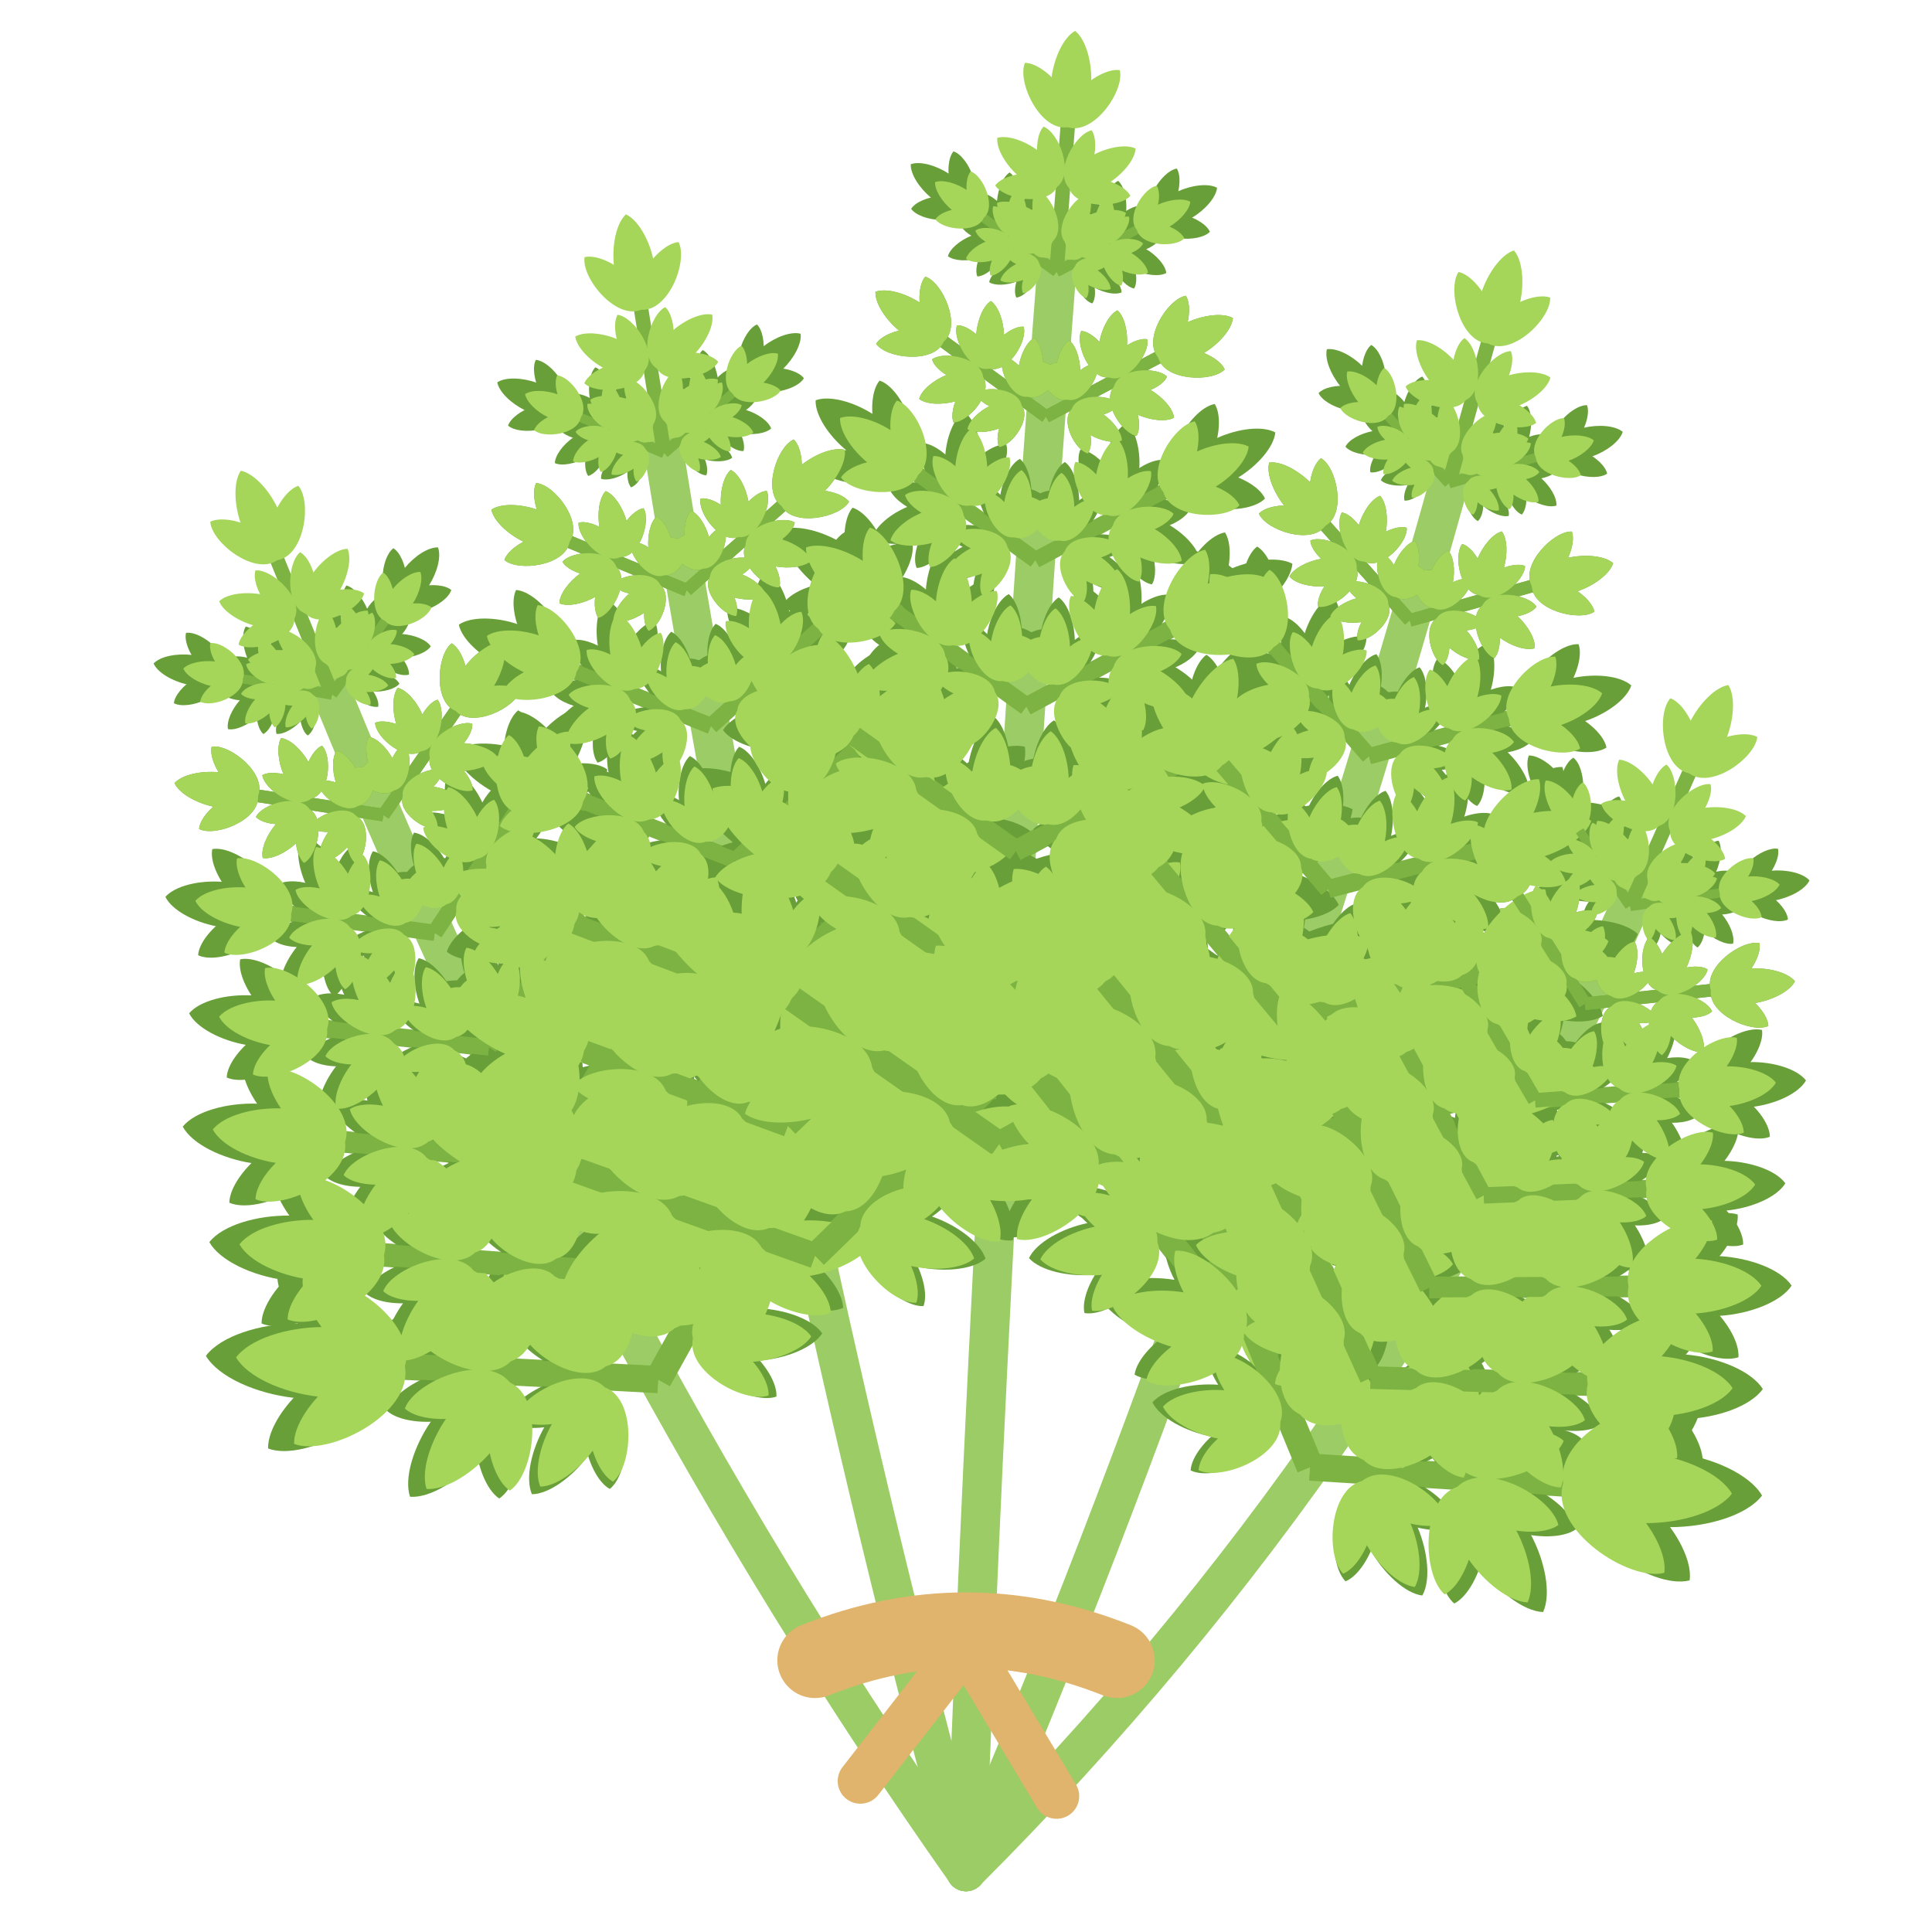
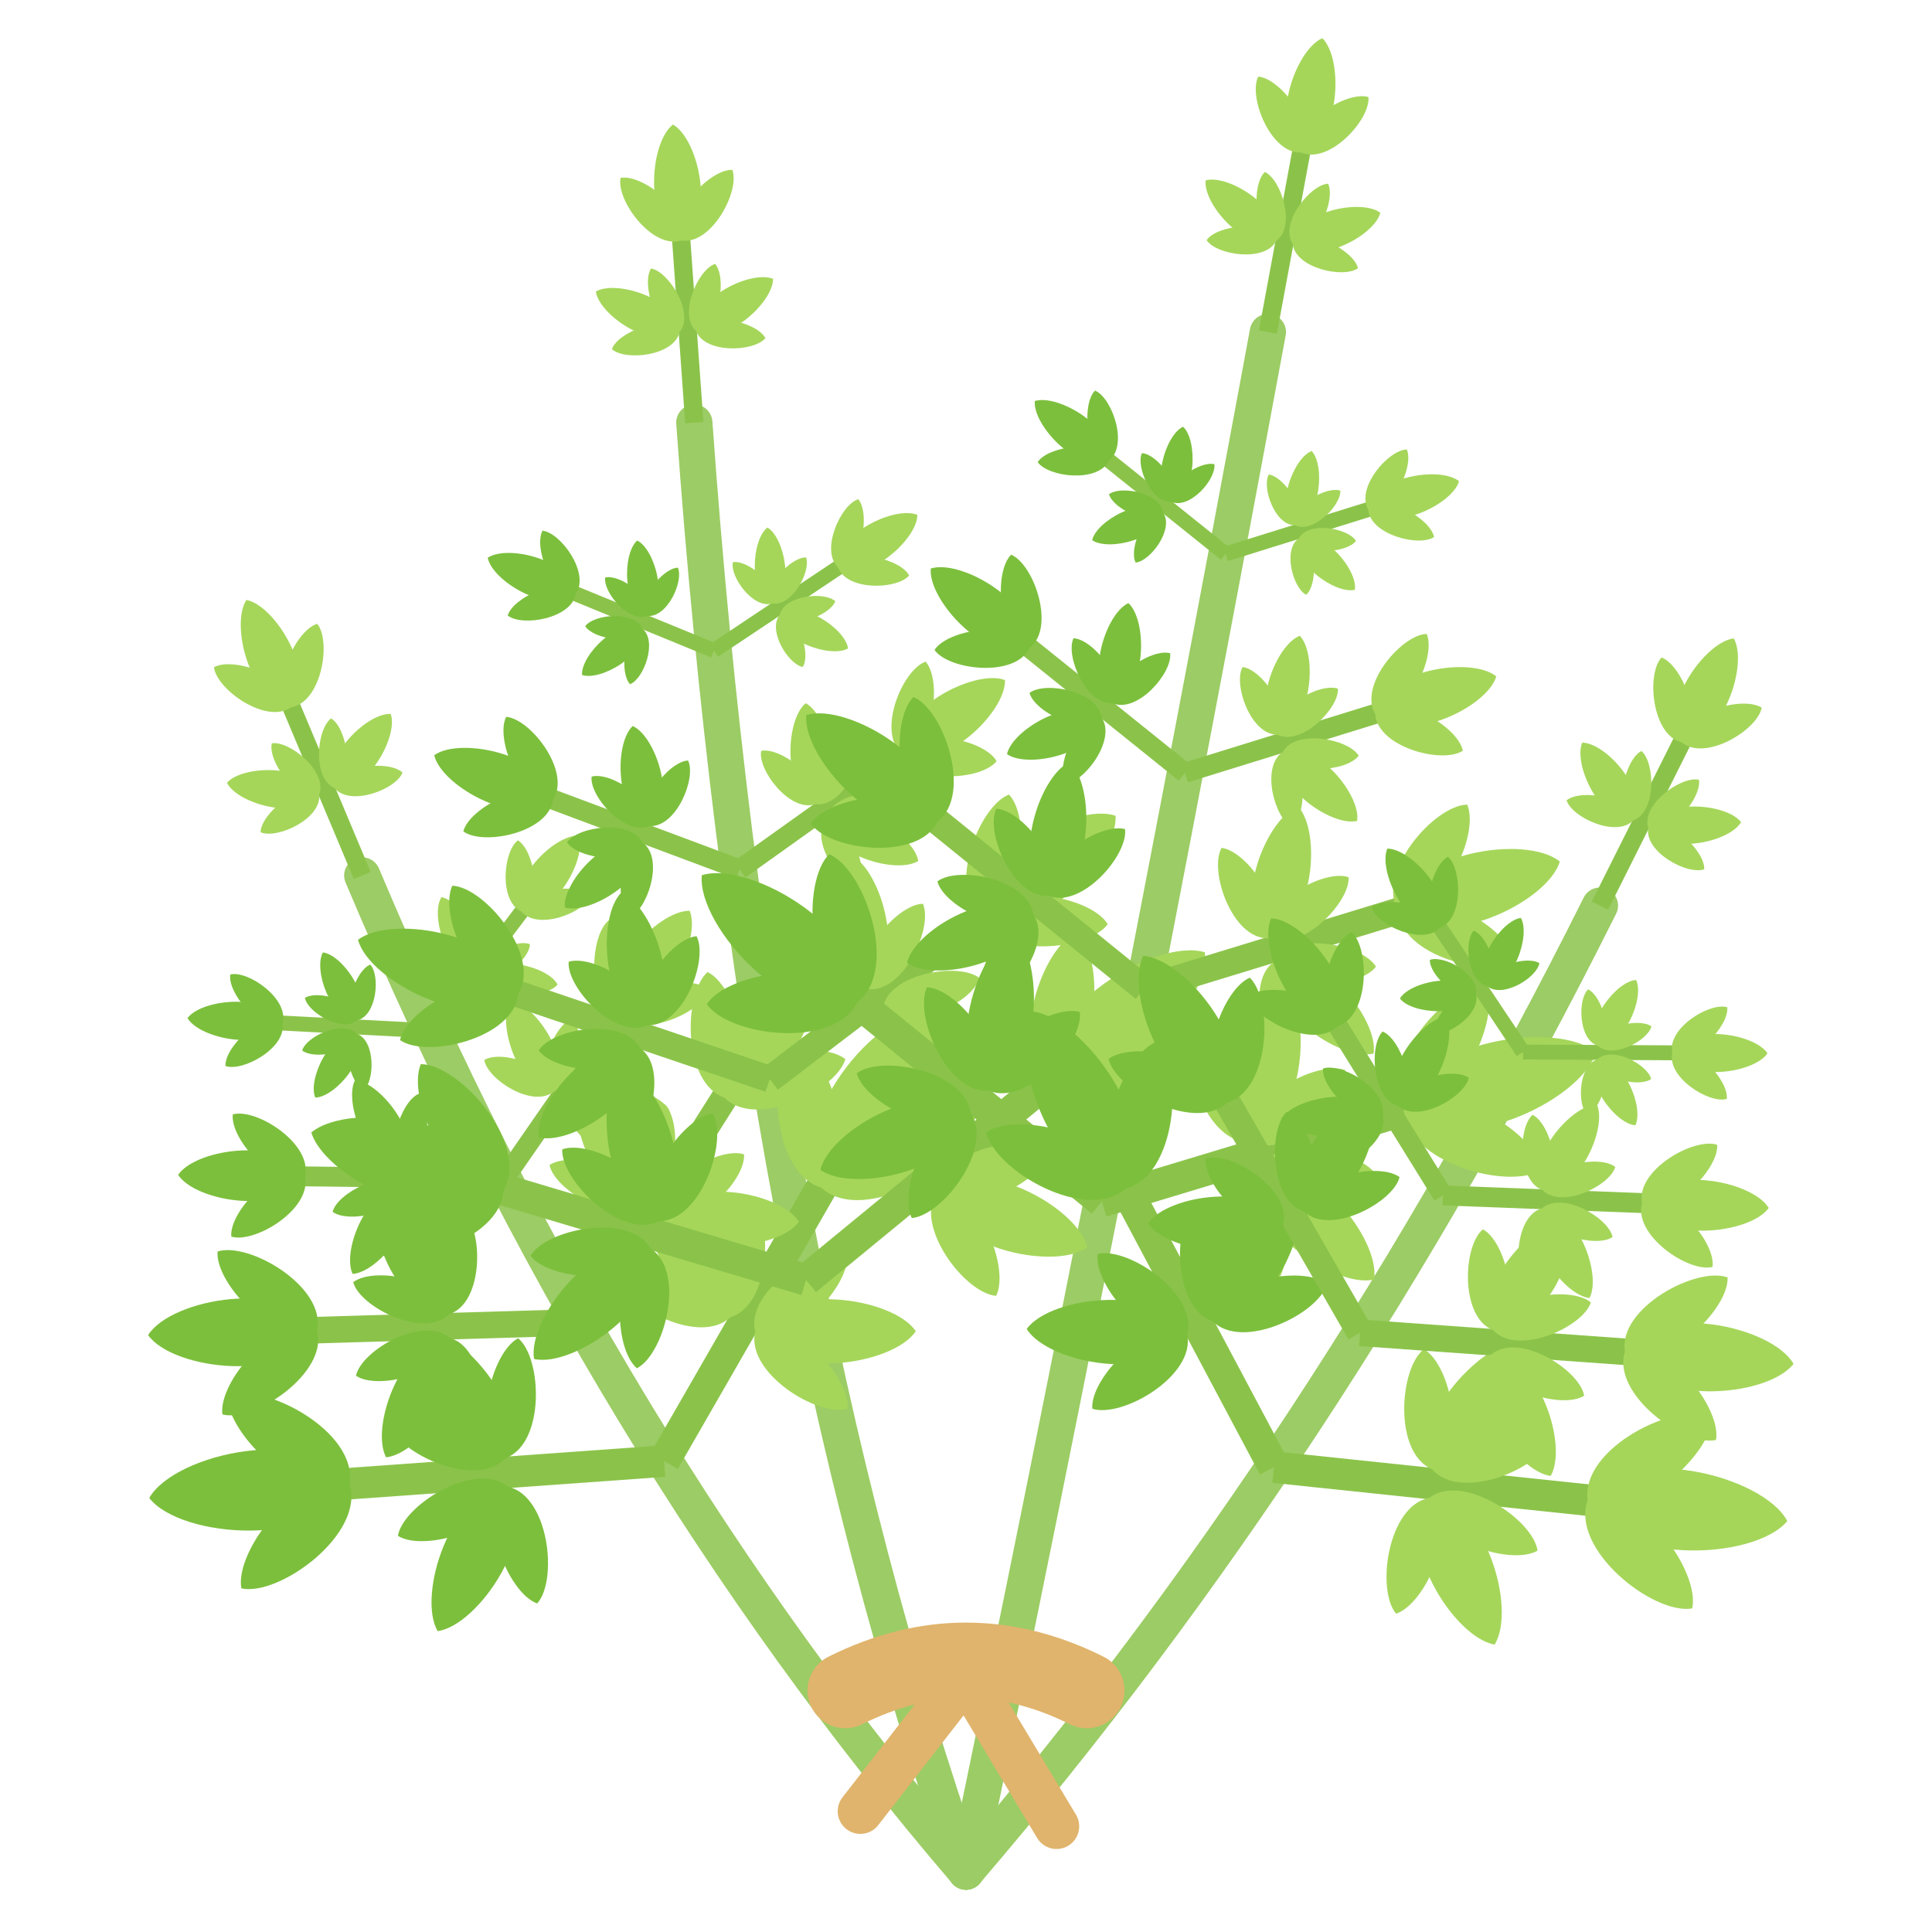
<svg xmlns="http://www.w3.org/2000/svg" viewBox="0 0 128 128">
  <defs>
    <g id="lf">
-       <path d="M0 0C-2.6 -1.2 -1.8 -6.8 0 -8C1.8 -6.8 2.6 -1.2 0 0Z" transform="rotate(-38) scale(0.8)" />
-       <path d="M0 0C-2.6 -1.2 -1.8 -6.8 0 -8C1.8 -6.8 2.6 -1.2 0 0Z" transform="rotate(38) scale(0.8)" />
-       <path d="M0 0C-2.6 -1.2 -1.8 -6.8 0 -8C1.8 -6.8 2.6 -1.2 0 0Z" transform="rotate(0) scale(1)" />
+       <path d="M0 0C-2.2 -1.1 -1.5 -6 0 -7C1.5 -6 2.2 -1.1 0 0Z" transform="rotate(-40) scale(0.75)" />
+       <path d="M0 0C-2.2 -1.1 -1.5 -6 0 -7C1.5 -6 2.2 -1.1 0 0Z" transform="rotate(40) scale(0.75)" />
+       <path d="M0 0C-2.2 -1.1 -1.5 -6 0 -7C1.5 -6 2.2 -1.1 0 0Z" transform="rotate(0) scale(1)" />
    </g>
-     <g id="pn">
-       <path d="M0 0V-13" stroke="#7cb342" stroke-width="1.2" />
-       <use href="#lf" transform="translate(0 -12)" />
-       <use href="#lf" transform="translate(-0.5 -7) rotate(-55) scale(0.8)" />
-       <use href="#lf" transform="translate(0.5 -7) rotate(55) scale(0.8)" />
-       <use href="#lf" transform="translate(-0.5 -2.5) rotate(-60) scale(0.7)" />
-       <use href="#lf" transform="translate(0.5 -2.5) rotate(60) scale(0.7)" />
+     <g id="pa" fill="#a5d65a">
+       <path d="M0 0V-12" stroke="#8bc34a" stroke-width="1.1" />
+       <use href="#lf" transform="translate(0 -11)" />
+       <use href="#lf" transform="translate(-0.5 -5.5) rotate(-60) scale(0.8)" />
+       <use href="#lf" transform="translate(0.5 -5.5) rotate(60) scale(0.8)" />
+     </g>
+     <g id="pb" fill="#7cbf3c">
+       <path d="M0 0V-12" stroke="#8bc34a" stroke-width="1.1" />
+       <use href="#lf" transform="translate(0 -11)" />
+       <use href="#lf" transform="translate(-0.5 -5.5) rotate(-60) scale(0.8)" />
+       <use href="#lf" transform="translate(0.5 -5.5) rotate(60) scale(0.8)" />
    </g>
  </defs>
-   <path d="M64 124Q40 90 22 46" stroke="#9ccc65" stroke-width="2.6" fill="none" stroke-linecap="round" />
-   <path d="M64 124Q52 80 44 30" stroke="#9ccc65" stroke-width="2.6" fill="none" stroke-linecap="round" />
-   <path d="M64 124Q66 70 70 18" stroke="#9ccc65" stroke-width="2.6" fill="none" stroke-linecap="round" />
-   <path d="M64 124Q82 82 96 32" stroke="#9ccc65" stroke-width="2.6" fill="none" stroke-linecap="round" />
-   <path d="M64 124Q92 96 108 60" stroke="#9ccc65" stroke-width="2.6" fill="none" stroke-linecap="round" />
-   <g fill="#689f38">
-     <use href="#pn" transform="translate(43.6 91.4) rotate(-87) scale(1.5)" />
-     <use href="#pn" transform="translate(43.6 91.4) rotate(29) scale(1.5)" />
-     <use href="#pn" transform="translate(39.8 84.2) rotate(-85.8) scale(1.3)" />
-     <use href="#pn" transform="translate(39.8 84.2) rotate(30.2) scale(1.3)" />
-     <use href="#pn" transform="translate(36 76.9) rotate(-84.6) scale(1.2)" />
-     <use href="#pn" transform="translate(36 76.9) rotate(31.4) scale(1.2)" />
-     <use href="#pn" transform="translate(32.4 69.4) rotate(-83.5) scale(1)" />
-     <use href="#pn" transform="translate(32.4 69.4) rotate(32.5) scale(1)" />
-     <use href="#pn" transform="translate(28.8 61.8) rotate(-82.4) scale(0.9)" />
-     <use href="#pn" transform="translate(28.8 61.8) rotate(33.6) scale(0.9)" />
-     <use href="#pn" transform="translate(25.4 54) rotate(-81.3) scale(0.7)" />
-     <use href="#pn" transform="translate(25.4 54) rotate(34.7) scale(0.7)" />
-     <use href="#pn" transform="translate(22 46) rotate(-80.2) scale(0.6)" />
-     <use href="#pn" transform="translate(22 46) rotate(35.8) scale(0.6)" />
-     <use href="#pn" transform="translate(54 83.2) rotate(-70.3) scale(1.5)" />
-     <use href="#pn" transform="translate(54 83.2) rotate(45.7) scale(1.5)" />
-     <use href="#pn" transform="translate(52.2 74.6) rotate(-69.8) scale(1.3)" />
-     <use href="#pn" transform="translate(52.2 74.6) rotate(46.2) scale(1.3)" />
-     <use href="#pn" transform="translate(50.4 65.9) rotate(-69.2) scale(1.2)" />
-     <use href="#pn" transform="translate(50.4 65.9) rotate(46.8) scale(1.2)" />
-     <use href="#pn" transform="translate(48.7 57) rotate(-68.7) scale(1)" />
-     <use href="#pn" transform="translate(48.7 57) rotate(47.3) scale(1)" />
-     <use href="#pn" transform="translate(47.1 48.1) rotate(-68.1) scale(0.9)" />
-     <use href="#pn" transform="translate(47.1 48.1) rotate(47.9) scale(0.9)" />
-     <use href="#pn" transform="translate(45.5 39.1) rotate(-67.6) scale(0.7)" />
-     <use href="#pn" transform="translate(45.5 39.1) rotate(48.4) scale(0.7)" />
-     <use href="#pn" transform="translate(44 30) rotate(-67.1) scale(0.6)" />
-     <use href="#pn" transform="translate(44 30) rotate(48.9) scale(0.6)" />
-     <use href="#pn" transform="translate(66.2 75.8) rotate(-54.9) scale(1.5)" />
-     <use href="#pn" transform="translate(66.2 75.8) rotate(61.1) scale(1.5)" />
-     <use href="#pn" transform="translate(66.8 66.1) rotate(-54.7) scale(1.3)" />
-     <use href="#pn" transform="translate(66.8 66.1) rotate(61.3) scale(1.3)" />
-     <use href="#pn" transform="translate(67.3 56.4) rotate(-54.5) scale(1.2)" />
-     <use href="#pn" transform="translate(67.3 56.4) rotate(61.5) scale(1.2)" />
-     <use href="#pn" transform="translate(68 46.8) rotate(-54.2) scale(1)" />
-     <use href="#pn" transform="translate(68 46.8) rotate(61.8) scale(1)" />
-     <use href="#pn" transform="translate(68.6 37.1) rotate(-54) scale(0.9)" />
-     <use href="#pn" transform="translate(68.6 37.1) rotate(62) scale(0.9)" />
-     <use href="#pn" transform="translate(69.3 27.6) rotate(-53.8) scale(0.7)" />
-     <use href="#pn" transform="translate(69.3 27.6) rotate(62.2) scale(0.7)" />
-     <use href="#pn" transform="translate(70 18) rotate(-53.6) scale(0.6)" />
-     <use href="#pn" transform="translate(70 18) rotate(62.4) scale(0.6)" />
-     <use href="#pn" transform="translate(79.4 84.6) rotate(-38.4) scale(1.5)" />
-     <use href="#pn" transform="translate(79.4 84.6) rotate(77.6) scale(1.5)" />
-     <use href="#pn" transform="translate(82.3 76.2) rotate(-39.1) scale(1.3)" />
-     <use href="#pn" transform="translate(82.3 76.2) rotate(76.9) scale(1.3)" />
-     <use href="#pn" transform="translate(85.2 67.6) rotate(-39.8) scale(1.2)" />
-     <use href="#pn" transform="translate(85.2 67.6) rotate(76.2) scale(1.2)" />
-     <use href="#pn" transform="translate(88 58.9) rotate(-40.5) scale(1)" />
-     <use href="#pn" transform="translate(88 58.9) rotate(75.5) scale(1)" />
-     <use href="#pn" transform="translate(90.7 50.1) rotate(-41.1) scale(0.9)" />
-     <use href="#pn" transform="translate(90.7 50.1) rotate(74.9) scale(0.9)" />
-     <use href="#pn" transform="translate(93.4 41.1) rotate(-41.7) scale(0.7)" />
-     <use href="#pn" transform="translate(93.4 41.1) rotate(74.3) scale(0.7)" />
-     <use href="#pn" transform="translate(96 32) rotate(-42.4) scale(0.6)" />
-     <use href="#pn" transform="translate(96 32) rotate(73.6) scale(0.6)" />
-     <use href="#pn" transform="translate(86.8 97.2) rotate(-22.4) scale(1.5)" />
-     <use href="#pn" transform="translate(86.8 97.2) rotate(93.6) scale(1.5)" />
-     <use href="#pn" transform="translate(90.8 91.3) rotate(-24.4) scale(1.3)" />
-     <use href="#pn" transform="translate(90.8 91.3) rotate(91.6) scale(1.3)" />
-     <use href="#pn" transform="translate(94.7 85.3) rotate(-26.3) scale(1.2)" />
-     <use href="#pn" transform="translate(94.7 85.3) rotate(89.7) scale(1.2)" />
-     <use href="#pn" transform="translate(98.3 79.2) rotate(-28.3) scale(1)" />
-     <use href="#pn" transform="translate(98.3 79.2) rotate(87.7) scale(1)" />
-     <use href="#pn" transform="translate(101.7 72.9) rotate(-30.2) scale(0.9)" />
-     <use href="#pn" transform="translate(101.7 72.9) rotate(85.8) scale(0.9)" />
-     <use href="#pn" transform="translate(105 66.5) rotate(-32.1) scale(0.7)" />
-     <use href="#pn" transform="translate(105 66.5) rotate(83.9) scale(0.7)" />
-     <use href="#pn" transform="translate(108 60) rotate(-34) scale(0.6)" />
-     <use href="#pn" transform="translate(108 60) rotate(82) scale(0.6)" />
-   </g>
-   <g fill="#a5d65a">
-     <use href="#pn" transform="translate(43.6 91.4) rotate(-87) scale(1.4)" />
-     <use href="#pn" transform="translate(43.6 91.4) rotate(29) scale(1.4)" />
-     <use href="#pn" transform="translate(39.8 84.2) rotate(-85.8) scale(1.2)" />
-     <use href="#pn" transform="translate(39.8 84.2) rotate(30.2) scale(1.2)" />
-     <use href="#pn" transform="translate(36 76.9) rotate(-84.6) scale(1.1)" />
-     <use href="#pn" transform="translate(36 76.9) rotate(31.4) scale(1.1)" />
-     <use href="#pn" transform="translate(32.4 69.4) rotate(-83.5) scale(0.9)" />
-     <use href="#pn" transform="translate(32.4 69.4) rotate(32.5) scale(0.9)" />
-     <use href="#pn" transform="translate(28.8 61.8) rotate(-82.4) scale(0.8)" />
-     <use href="#pn" transform="translate(28.8 61.8) rotate(33.6) scale(0.8)" />
-     <use href="#pn" transform="translate(25.4 54) rotate(-81.3) scale(0.7)" />
-     <use href="#pn" transform="translate(25.4 54) rotate(34.7) scale(0.7)" />
-     <use href="#pn" transform="translate(22 46) rotate(-80.2) scale(0.5)" />
-     <use href="#pn" transform="translate(22 46) rotate(35.8) scale(0.5)" />
-     <use href="#pn" transform="translate(22 46) rotate(-22.2) scale(0.8)" />
-     <use href="#pn" transform="translate(54 83.2) rotate(-70.3) scale(1.4)" />
-     <use href="#pn" transform="translate(54 83.2) rotate(45.7) scale(1.4)" />
-     <use href="#pn" transform="translate(52.2 74.6) rotate(-69.8) scale(1.2)" />
-     <use href="#pn" transform="translate(52.2 74.6) rotate(46.2) scale(1.2)" />
-     <use href="#pn" transform="translate(50.4 65.9) rotate(-69.2) scale(1.1)" />
-     <use href="#pn" transform="translate(50.4 65.9) rotate(46.8) scale(1.1)" />
-     <use href="#pn" transform="translate(48.7 57) rotate(-68.7) scale(0.9)" />
-     <use href="#pn" transform="translate(48.7 57) rotate(47.3) scale(0.9)" />
-     <use href="#pn" transform="translate(47.1 48.1) rotate(-68.1) scale(0.8)" />
-     <use href="#pn" transform="translate(47.1 48.1) rotate(47.9) scale(0.8)" />
-     <use href="#pn" transform="translate(45.5 39.1) rotate(-67.6) scale(0.7)" />
-     <use href="#pn" transform="translate(45.5 39.1) rotate(48.4) scale(0.7)" />
-     <use href="#pn" transform="translate(44 30) rotate(-67.1) scale(0.5)" />
-     <use href="#pn" transform="translate(44 30) rotate(48.9) scale(0.5)" />
-     <use href="#pn" transform="translate(44 30) rotate(-9.1) scale(0.8)" />
-     <use href="#pn" transform="translate(66.2 75.8) rotate(-54.9) scale(1.4)" />
-     <use href="#pn" transform="translate(66.2 75.8) rotate(61.1) scale(1.4)" />
-     <use href="#pn" transform="translate(66.8 66.1) rotate(-54.7) scale(1.2)" />
-     <use href="#pn" transform="translate(66.8 66.1) rotate(61.3) scale(1.2)" />
-     <use href="#pn" transform="translate(67.3 56.4) rotate(-54.5) scale(1.1)" />
-     <use href="#pn" transform="translate(67.3 56.4) rotate(61.5) scale(1.1)" />
-     <use href="#pn" transform="translate(68 46.8) rotate(-54.2) scale(0.9)" />
-     <use href="#pn" transform="translate(68 46.8) rotate(61.8) scale(0.9)" />
-     <use href="#pn" transform="translate(68.6 37.1) rotate(-54) scale(0.8)" />
-     <use href="#pn" transform="translate(68.6 37.1) rotate(62) scale(0.8)" />
-     <use href="#pn" transform="translate(69.3 27.6) rotate(-53.8) scale(0.7)" />
-     <use href="#pn" transform="translate(69.3 27.6) rotate(62.2) scale(0.7)" />
-     <use href="#pn" transform="translate(70 18) rotate(-53.6) scale(0.5)" />
-     <use href="#pn" transform="translate(70 18) rotate(62.4) scale(0.5)" />
-     <use href="#pn" transform="translate(70 18) rotate(4.4) scale(0.8)" />
-     <use href="#pn" transform="translate(79.4 84.6) rotate(-38.4) scale(1.4)" />
-     <use href="#pn" transform="translate(79.4 84.6) rotate(77.6) scale(1.4)" />
-     <use href="#pn" transform="translate(82.3 76.2) rotate(-39.1) scale(1.2)" />
-     <use href="#pn" transform="translate(82.3 76.2) rotate(76.9) scale(1.2)" />
-     <use href="#pn" transform="translate(85.2 67.6) rotate(-39.8) scale(1.1)" />
-     <use href="#pn" transform="translate(85.2 67.6) rotate(76.2) scale(1.1)" />
-     <use href="#pn" transform="translate(88 58.9) rotate(-40.5) scale(0.9)" />
-     <use href="#pn" transform="translate(88 58.9) rotate(75.5) scale(0.9)" />
-     <use href="#pn" transform="translate(90.7 50.1) rotate(-41.1) scale(0.8)" />
-     <use href="#pn" transform="translate(90.7 50.1) rotate(74.9) scale(0.8)" />
-     <use href="#pn" transform="translate(93.4 41.1) rotate(-41.7) scale(0.7)" />
-     <use href="#pn" transform="translate(93.4 41.1) rotate(74.3) scale(0.7)" />
-     <use href="#pn" transform="translate(96 32) rotate(-42.4) scale(0.5)" />
-     <use href="#pn" transform="translate(96 32) rotate(73.6) scale(0.5)" />
-     <use href="#pn" transform="translate(96 32) rotate(15.6) scale(0.8)" />
-     <use href="#pn" transform="translate(86.8 97.2) rotate(-22.4) scale(1.4)" />
-     <use href="#pn" transform="translate(86.8 97.2) rotate(93.6) scale(1.4)" />
-     <use href="#pn" transform="translate(90.8 91.3) rotate(-24.4) scale(1.2)" />
-     <use href="#pn" transform="translate(90.8 91.3) rotate(91.6) scale(1.2)" />
-     <use href="#pn" transform="translate(94.7 85.3) rotate(-26.3) scale(1.1)" />
-     <use href="#pn" transform="translate(94.7 85.3) rotate(89.7) scale(1.1)" />
-     <use href="#pn" transform="translate(98.3 79.2) rotate(-28.3) scale(0.9)" />
-     <use href="#pn" transform="translate(98.3 79.2) rotate(87.7) scale(0.9)" />
-     <use href="#pn" transform="translate(101.7 72.9) rotate(-30.2) scale(0.8)" />
-     <use href="#pn" transform="translate(101.7 72.9) rotate(85.8) scale(0.8)" />
-     <use href="#pn" transform="translate(105 66.5) rotate(-32.1) scale(0.7)" />
-     <use href="#pn" transform="translate(105 66.5) rotate(83.9) scale(0.7)" />
-     <use href="#pn" transform="translate(108 60) rotate(-34) scale(0.5)" />
-     <use href="#pn" transform="translate(108 60) rotate(82) scale(0.5)" />
-     <use href="#pn" transform="translate(108 60) rotate(24) scale(0.8)" />
-   </g>
-   <path d="M54 110Q64 106 74 110" stroke="#e0b46c" stroke-width="5" fill="none" stroke-linecap="round" />
-   <path d="M64 109l-7 9M64 109l6 10" stroke="#e0b46c" stroke-width="3" stroke-linecap="round" />
+   <path d="M64 124Q40 96 24 58" stroke="#9ccc65" stroke-width="2.4" fill="none" stroke-linecap="round" />
+   <path d="M64 124Q50 84 46 28" stroke="#9ccc65" stroke-width="2.4" fill="none" stroke-linecap="round" />
+   <path d="M64 124Q74 76 84 22" stroke="#9ccc65" stroke-width="2.4" fill="none" stroke-linecap="round" />
+   <path d="M64 124Q88 96 106 60" stroke="#9ccc65" stroke-width="2.4" fill="none" stroke-linecap="round" />
+   <use href="#pb" transform="translate(44 96.8) rotate(-94.1) scale(1.9)" />
+   <use href="#pa" transform="translate(44 96.8) rotate(29.9) scale(1.9)" />
+   <use href="#pb" transform="translate(38.6 87.6) rotate(-91.7) scale(1.6)" />
+   <use href="#pa" transform="translate(38.6 87.6) rotate(32.3) scale(1.6)" />
+   <use href="#pb" transform="translate(33.4 78.1) rotate(-89.3) scale(1.2)" />
+   <use href="#pa" transform="translate(33.4 78.1) rotate(34.7) scale(1.2)" />
+   <use href="#pb" transform="translate(28.6 68.3) rotate(-87) scale(0.9)" />
+   <use href="#pa" transform="translate(28.6 68.3) rotate(37) scale(0.9)" />
+   <use href="#pa" transform="translate(24 58) rotate(-22.8) scale(1.1)" />
+   <use href="#pb" transform="translate(53.4 84.8) rotate(-73.4) scale(1.9)" />
+   <use href="#pa" transform="translate(53.4 84.8) rotate(50.6) scale(1.9)" />
+   <use href="#pb" transform="translate(51 71.5) rotate(-71.3) scale(1.6)" />
+   <use href="#pa" transform="translate(51 71.5) rotate(52.7) scale(1.6)" />
+   <use href="#pb" transform="translate(49 57.6) rotate(-69.5) scale(1.2)" />
+   <use href="#pa" transform="translate(49 57.6) rotate(54.5) scale(1.2)" />
+   <use href="#pb" transform="translate(47.3 43.1) rotate(-67.7) scale(0.9)" />
+   <use href="#pa" transform="translate(47.3 43.1) rotate(56.3) scale(0.9)" />
+   <use href="#pa" transform="translate(46 28) rotate(-4.1) scale(1.1)" />
+   <use href="#pb" transform="translate(73 79.6) rotate(-50.8) scale(1.9)" />
+   <use href="#pa" transform="translate(73 79.6) rotate(73.2) scale(1.9)" />
+   <use href="#pb" transform="translate(75.8 65.5) rotate(-51) scale(1.6)" />
+   <use href="#pa" transform="translate(75.8 65.5) rotate(73) scale(1.6)" />
+   <use href="#pb" transform="translate(78.5 51.2) rotate(-51.2) scale(1.2)" />
+   <use href="#pa" transform="translate(78.5 51.2) rotate(72.8) scale(1.2)" />
+   <use href="#pb" transform="translate(81.2 36.7) rotate(-51.3) scale(0.9)" />
+   <use href="#pa" transform="translate(81.2 36.7) rotate(72.7) scale(0.9)" />
+   <use href="#pa" transform="translate(84 22) rotate(10.5) scale(1.1)" />
+   <use href="#pb" transform="translate(84.4 97.2) rotate(-28) scale(1.9)" />
+   <use href="#pa" transform="translate(84.4 97.2) rotate(96) scale(1.9)" />
+   <use href="#pb" transform="translate(90.1 88.3) rotate(-29.9) scale(1.6)" />
+   <use href="#pa" transform="translate(90.1 88.3) rotate(94.1) scale(1.6)" />
+   <use href="#pb" transform="translate(95.6 79.2) rotate(-31.8) scale(1.2)" />
+   <use href="#pa" transform="translate(95.6 79.2) rotate(92.2) scale(1.2)" />
+   <use href="#pb" transform="translate(100.9 69.7) rotate(-33.7) scale(0.9)" />
+   <use href="#pa" transform="translate(100.9 69.7) rotate(90.3) scale(0.9)" />
+   <use href="#pa" transform="translate(106 60) rotate(26.6) scale(1.1)" />
+   <path d="M56 112Q64 108 72 112" stroke="#e0b46c" stroke-width="5" fill="none" stroke-linecap="round" />
+   <path d="M64 111l-7 9M64 111l6 10" stroke="#e0b46c" stroke-width="3" stroke-linecap="round" />
</svg>
